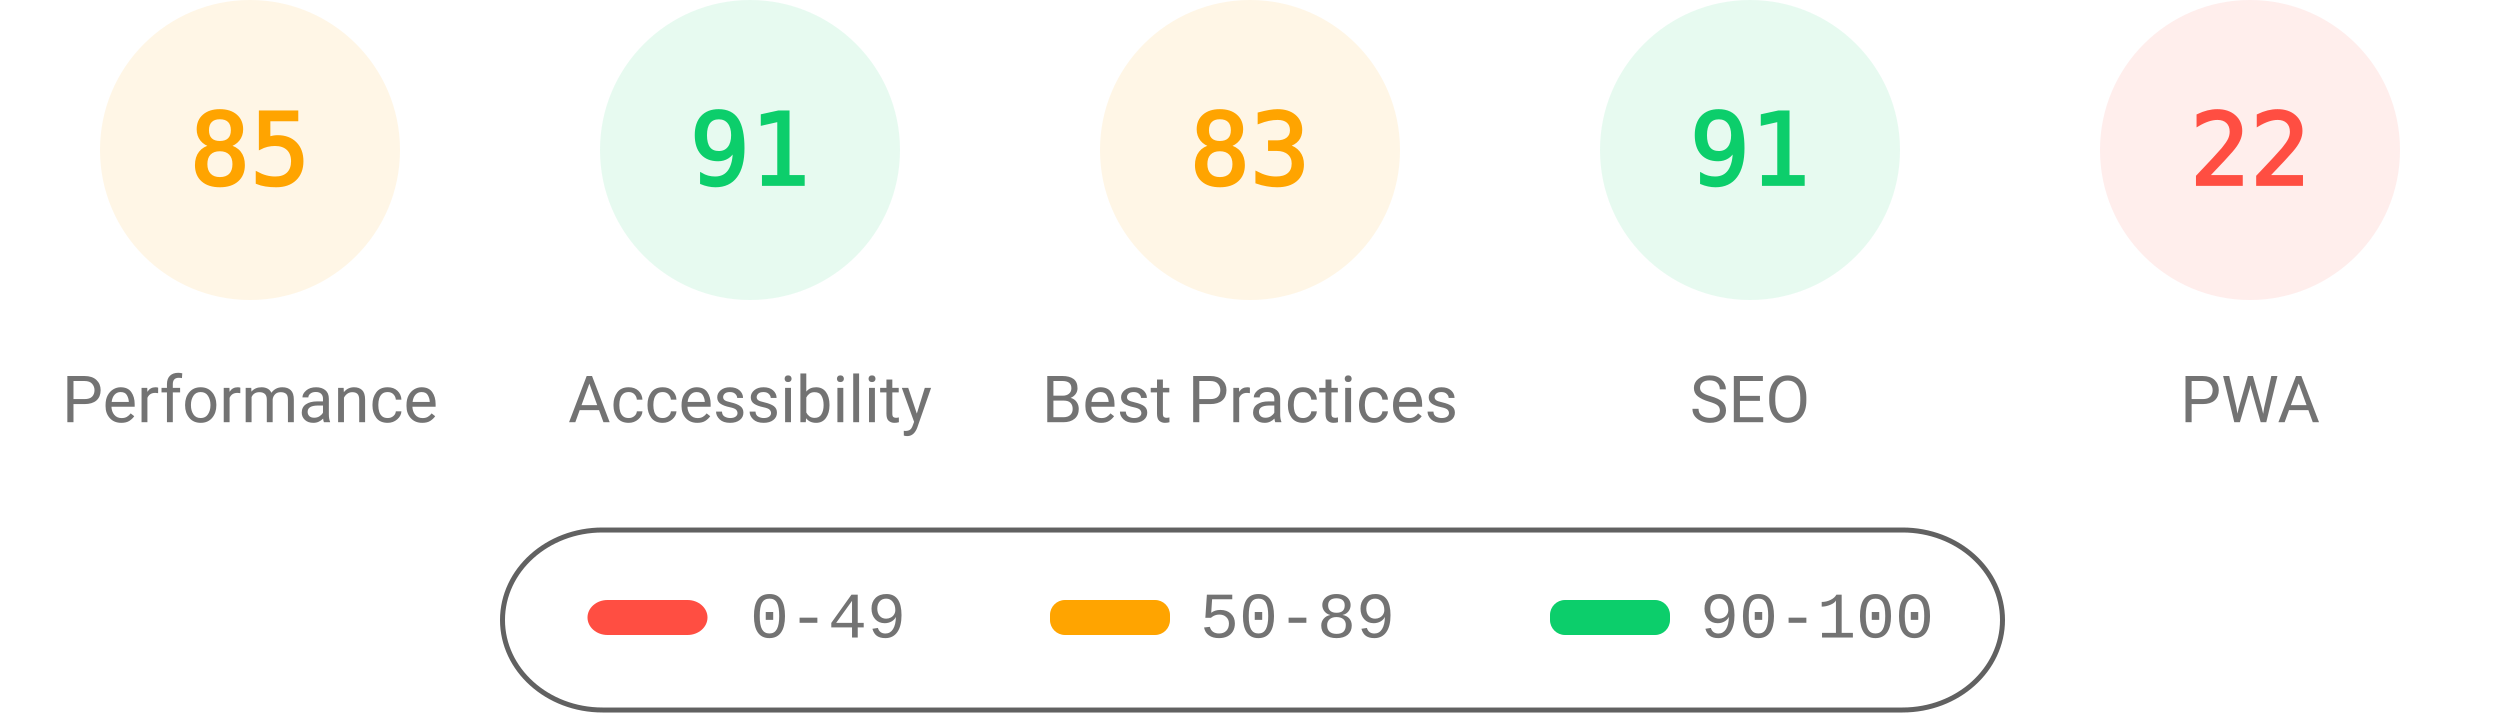
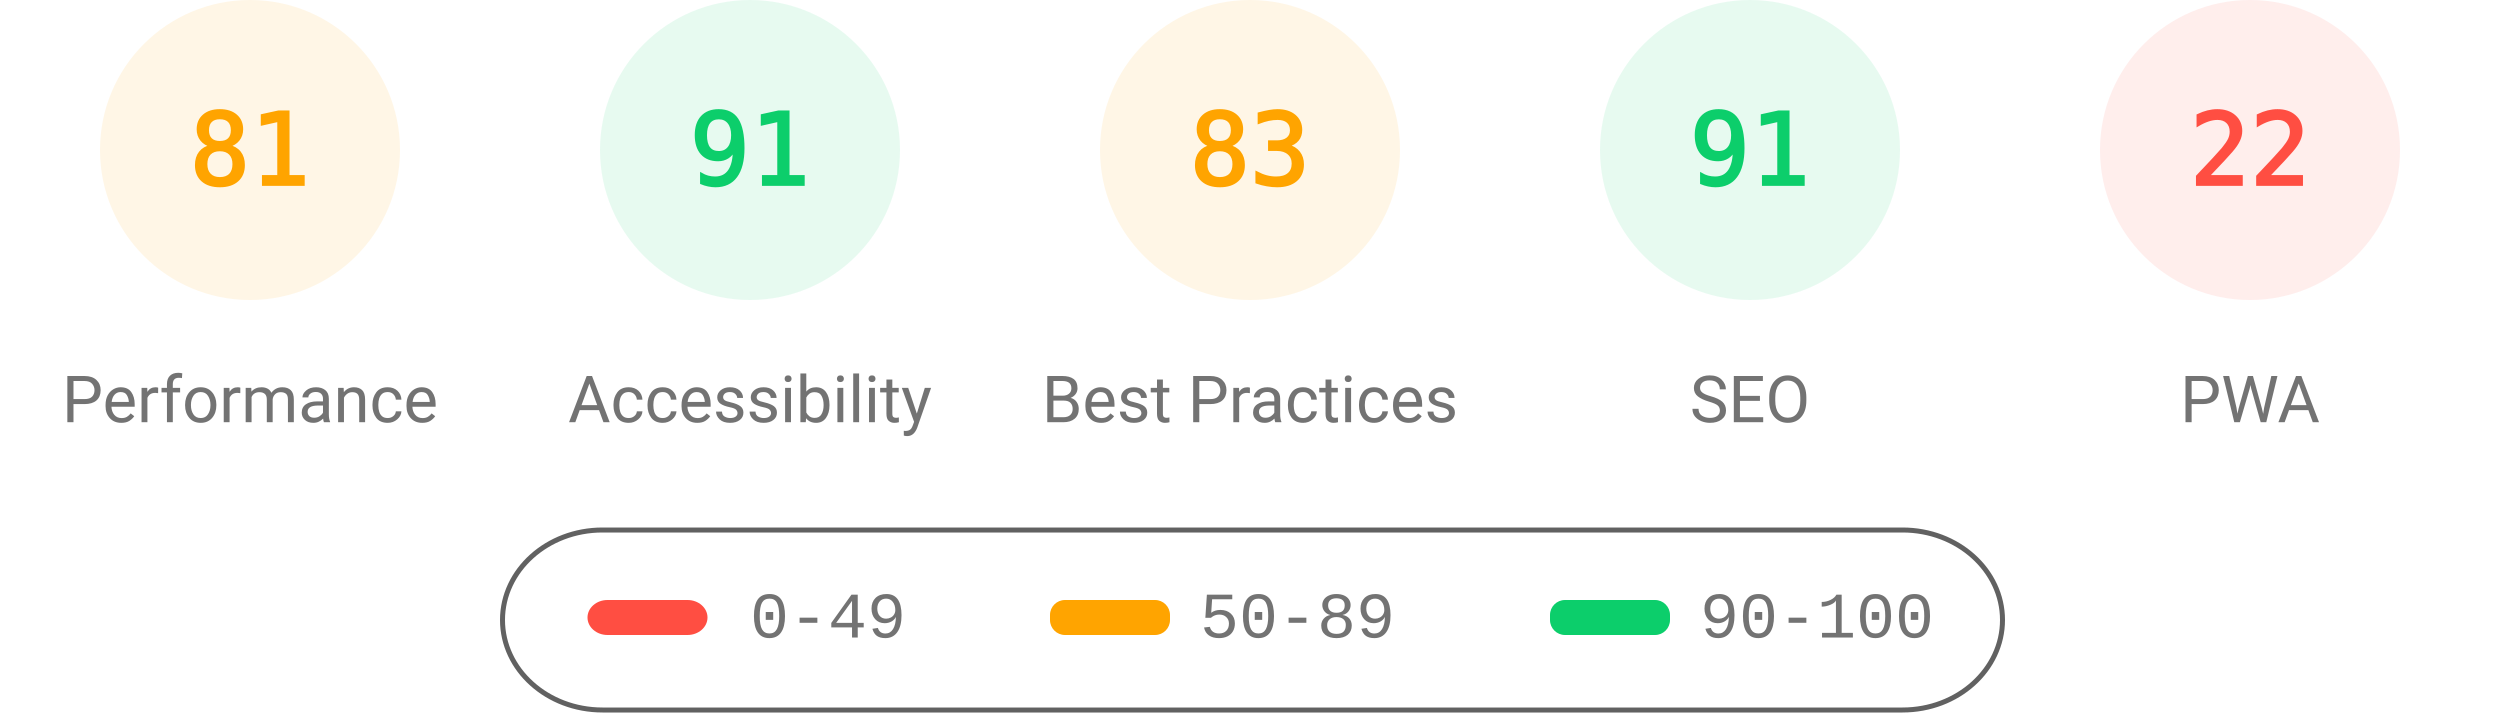
<svg xmlns="http://www.w3.org/2000/svg" fill="none" width="1000" height="285">
  <style>.gauge-base{opacity:.1}.gauge-arc{fill:none;animation-delay:250ms;stroke-linecap:round;transform:rotate(-90deg);transform-origin:100px 60px;animation:load-gauge 1s ease forwards}.guage-text{font-size:40px;font-family:monospace;text-align:center}.guage-red{color:#ff4e42;fill:#ff4e42;stroke:#ff4e42}.guage-orange{color:#ffa400;fill:#ffa400;stroke:#ffa400}.guage-green{color:#0cce6b;fill:#0cce6b;stroke:#0cce6b}.guage-undefined{color:#5c5c5c;fill:#5c5c5c;stroke:#5c5c5c}.guage-title{color:#737373;fill:#737373;stroke:none;font-size:26px;line-height:26px;font-family:Roboto,Halvetica,Arial,sans-serif}@keyframes load-gauge{from{stroke-dasharray:0 352.858}}</style>
  <svg class="guage-div guage-perf guage-orange" viewBox="0 0 200 200" width="200" height="200">
    <circle class="gauge-base" r="56" cx="100" cy="60" stroke-width="8" />
-     <circle class="gauge-arc guage-arc-1" r="56" cx="100" cy="60" stroke-width="8" style="stroke-dasharray:299.079,351.858" />
-     <text class="guage-text" x="100" y="60" alignment-baseline="central" dominant-baseline="central" text-anchor="middle">85</text>
+     <circle class="gauge-arc guage-arc-1" r="56" cx="100" cy="60" stroke-width="8" style="stroke-dasharray:285.005,351.858" />
+     <text class="guage-text" x="100" y="60" alignment-baseline="central" dominant-baseline="central" text-anchor="middle">81</text>
    <text class="guage-title" x="100" y="160" alignment-baseline="central" dominant-baseline="central" text-anchor="middle">Performance</text>
  </svg>
  <svg class="guage-div guage-acc guage-green" viewBox="0 0 200 200" width="200" height="200" x="200">
    <circle class="gauge-base" r="56" cx="100" cy="60" stroke-width="8" />
    <circle class="gauge-arc guage-arc-2" r="56" cx="100" cy="60" stroke-width="8" style="stroke-dasharray:320.191,351.858" />
    <text class="guage-text" x="100" y="60" alignment-baseline="central" dominant-baseline="central" text-anchor="middle">91</text>
    <text class="guage-title" x="100" y="160" alignment-baseline="central" dominant-baseline="central" text-anchor="middle">Accessibility</text>
  </svg>
  <svg class="guage-div guage-best guage-orange" viewBox="0 0 200 200" width="200" height="200" x="400">
    <circle class="gauge-base" r="56" cx="100" cy="60" stroke-width="8" />
    <circle class="gauge-arc guage-arc-3" r="56" cx="100" cy="60" stroke-width="8" style="stroke-dasharray:292.042,351.858" />
    <text class="guage-text" x="100" y="60" alignment-baseline="central" dominant-baseline="central" text-anchor="middle">83</text>
    <text class="guage-title" x="100" y="160" alignment-baseline="central" dominant-baseline="central" text-anchor="middle">Best Practices</text>
  </svg>
  <svg class="guage-div guage-seo guage-green" viewBox="0 0 200 200" width="200" height="200" x="600">
    <circle class="gauge-base" r="56" cx="100" cy="60" stroke-width="8" />
    <circle class="gauge-arc guage-arc-4" r="56" cx="100" cy="60" stroke-width="8" style="stroke-dasharray:320.191,351.858" />
    <text class="guage-text" x="100" y="60" alignment-baseline="central" dominant-baseline="central" text-anchor="middle">91</text>
    <text class="guage-title" x="100" y="160" alignment-baseline="central" dominant-baseline="central" text-anchor="middle">SEO</text>
  </svg>
  <svg class="guage-div guage-pwa guage-red" viewBox="0 0 200 200" width="200" height="200" x="800">
    <circle class="gauge-base" r="56" cx="100" cy="60" stroke-width="8" />
    <circle class="gauge-arc guage-arc-4" r="56" cx="100" cy="60" stroke-width="8" style="stroke-dasharray:77.409,351.858" />
    <text class="guage-text" x="100" y="60" alignment-baseline="central" dominant-baseline="central" text-anchor="middle">22</text>
    <text class="guage-title" x="100" y="160" alignment-baseline="central" dominant-baseline="central" text-anchor="middle">PWA</text>
  </svg>
  <svg width="604" height="76" x="200" y="210">
    <path fill="none" id="canvas_background" d="M-1-1h604v80H-1z" />
    <rect fill-opacity="0" stroke="#616161" stroke-width="2" rx="40" id="svg_2" height="72" width="600" y="2" x="1" fill="#000" />
    <rect stroke="#000" rx="8" id="svg_3" height="14" width="48" y="30" x="35" stroke-opacity="null" stroke-width="0" fill="#ff4e42" />
    <rect stroke="#000" rx="6" id="svg_4" height="14" width="48" y="30" x="220" stroke-opacity="null" stroke-width="0" fill="#ffa400" />
    <rect stroke="#000" rx="6" id="svg_5" height="14" width="48" y="30" x="420" stroke-opacity="null" stroke-width="0" fill="#0cce6b" />
    <text xml:space="preserve" text-anchor="start" font-family="'Courier New', Courier, monospace" font-size="26" id="svg_6" y="45" x="100" stroke-opacity="null" stroke-width="0" stroke="#000" fill="#737373">0-49</text>
    <text xml:space="preserve" text-anchor="start" font-family="'Courier New', Courier, monospace" font-size="26" id="svg_7" y="45" x="280" stroke-opacity="null" stroke-width="0" stroke="#000" fill="#737373">50-89</text>
    <text xml:space="preserve" text-anchor="start" font-family="'Courier New', Courier, monospace" font-size="26" id="svg_8" y="45" x="480" stroke-opacity="null" stroke-width="0" stroke="#000" fill="#737373">90-100</text>
  </svg>
</svg>
